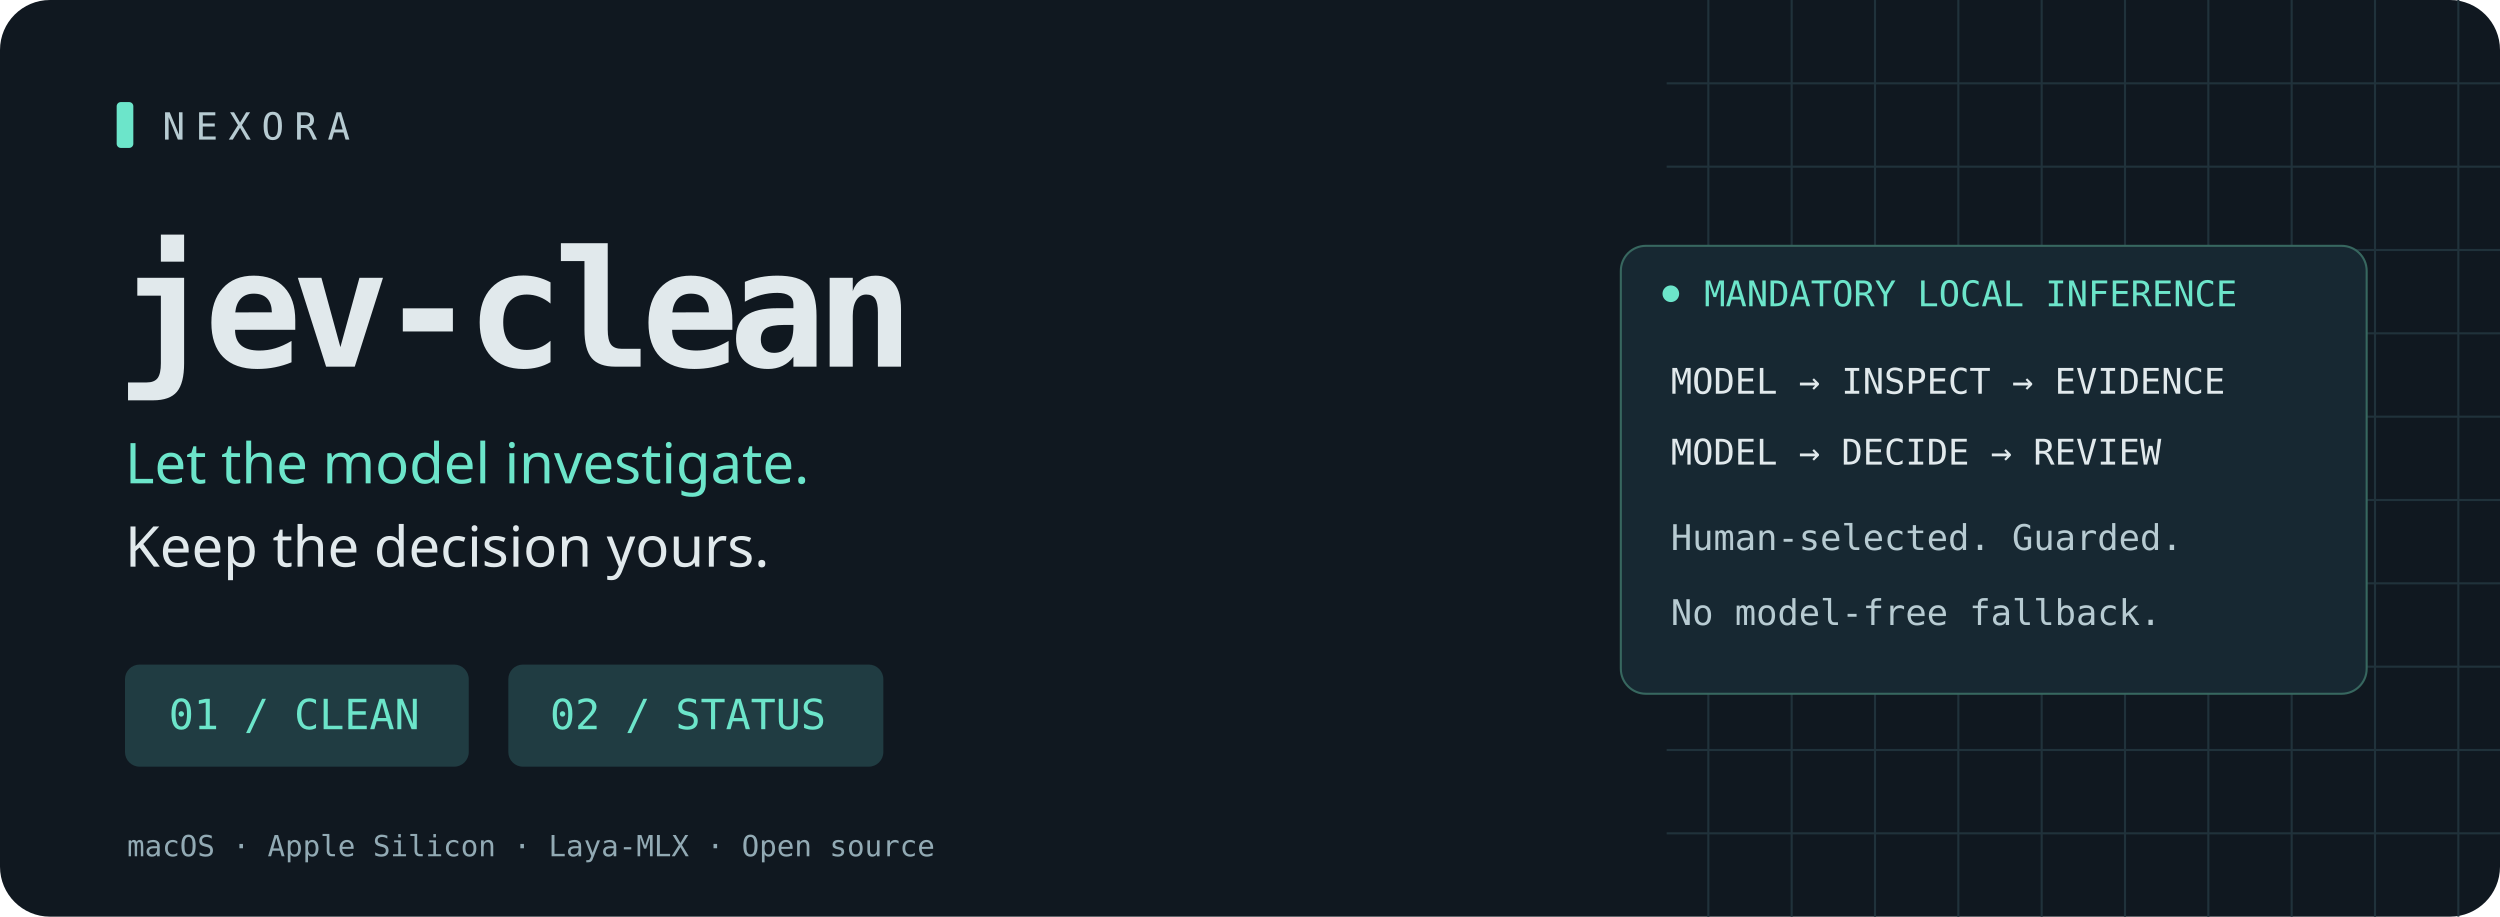
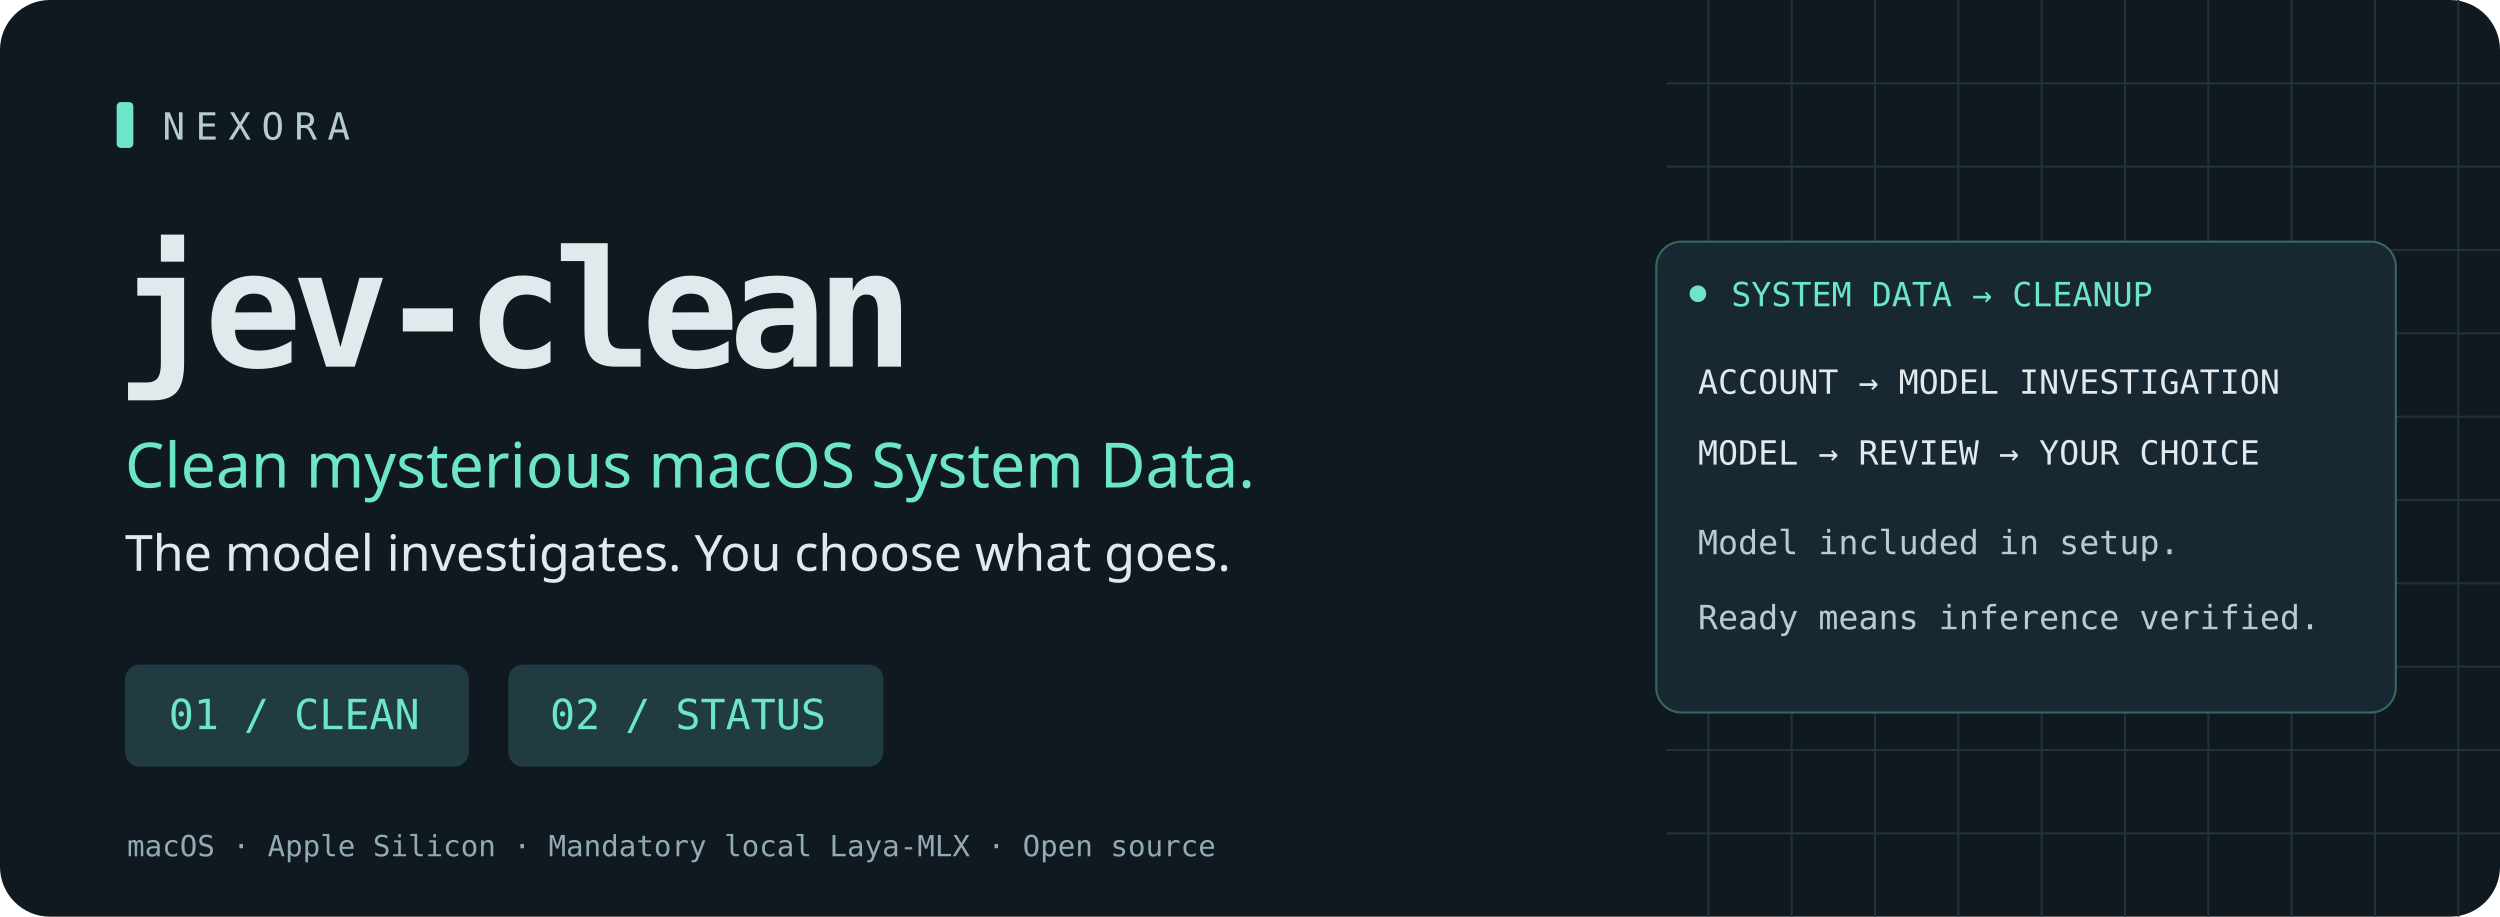
<svg xmlns="http://www.w3.org/2000/svg" width="1200" height="440" viewBox="0 0 1200 440" role="img" aria-labelledby="title desc">
  <rect width="1200" height="440" rx="24" fill="#101820" />
  <path d="M820 0V440M860 0V440M900 0V440M940 0V440M980 0V440M1020 0V440M1060 0V440M1100 0V440M1140 0V440M1180 0V440M800 40H1200M800 80H1200M800 120H1200M800 160H1200M800 200H1200M800 240H1200M800 280H1200M800 320H1200M800 360H1200M800 400H1200" stroke="#20323b" />
  <rect x="56" y="49" width="8" height="22" rx="2" fill="#6ce5ca" />
  <text x="78" y="67" fill="#b7cbd2" font-family="monospace" font-size="18" letter-spacing="5">NEXORA</text>
  <text x="56" y="176" fill="#e1e9ec" font-family="monospace" font-size="78" font-weight="bold" letter-spacing="-5">jev-clean</text>
-   <text x="60" y="232" fill="#6ce5ca" font-family="sans-serif" font-size="27">Let the model investigate.</text>
-   <text x="60" y="272" fill="#e1e9ec" font-family="sans-serif" font-size="27">Keep the decision yours.</text>
+   <text x="60" y="234" fill="#6ce5ca" font-family="sans-serif" font-size="30">Clean mysterious macOS System Data.</text>
+   <text x="60" y="274" fill="#e1e9ec" font-family="sans-serif" font-size="24">The model investigates. You choose what goes.</text>
  <rect x="60" y="319" width="165" height="49" rx="7" fill="#203c42" />
  <text x="81" y="350" fill="#6ce5ca" font-family="monospace" font-size="20">01 / CLEAN</text>
  <rect x="244" y="319" width="180" height="49" rx="7" fill="#203c42" />
  <text x="264" y="350" fill="#6ce5ca" font-family="monospace" font-size="20">02 / STATUS</text>
-   <g font-family="monospace" font-size="17">
-     <rect x="778" y="118" width="358" height="215" rx="12" fill="#172832" stroke="#37675f" />
-     <circle cx="802" cy="141" r="4" fill="#6ce5ca" />
-     <text x="818" y="147" fill="#6ce5ca">MANDATORY LOCAL INFERENCE</text>
-     <text x="802" y="189" fill="#e1e9ec">MODEL → INSPECT → EVIDENCE</text>
-     <text x="802" y="223" fill="#e1e9ec">MODEL → DECIDE → REVIEW</text>
-     <text x="802" y="264" fill="#b7cbd2">Human-selected. Guarded.</text>
-     <text x="802" y="300" fill="#b7cbd2">No model-free fallback.</text>
+   <g font-family="monospace" font-size="16">
+     <rect x="795" y="116" width="355" height="226" rx="12" fill="#172832" stroke="#37675f" />
+     <circle cx="815" cy="141" r="4" fill="#6ce5ca" />
+     <text x="831" y="147" fill="#6ce5ca">SYSTEM DATA → CLEANUP</text>
+     <text x="815" y="189" fill="#e1e9ec">ACCOUNT → MODEL INVESTIGATION</text>
+     <text x="815" y="223" fill="#e1e9ec">MODEL → REVIEW → YOUR CHOICE</text>
+     <text x="815" y="266" fill="#b7cbd2">Model included in setup.</text>
+     <text x="815" y="302" fill="#b7cbd2">Ready means inference verified.</text>
  </g>
-   <text x="61" y="411" fill="#92aab4" font-family="monospace" font-size="14">macOS · Apple Silicon · Laya-MLX · Open source</text>
+   <text x="61" y="411" fill="#92aab4" font-family="monospace" font-size="14">macOS · Apple Silicon · Mandatory local Laya-MLX · Open source</text>
</svg>
